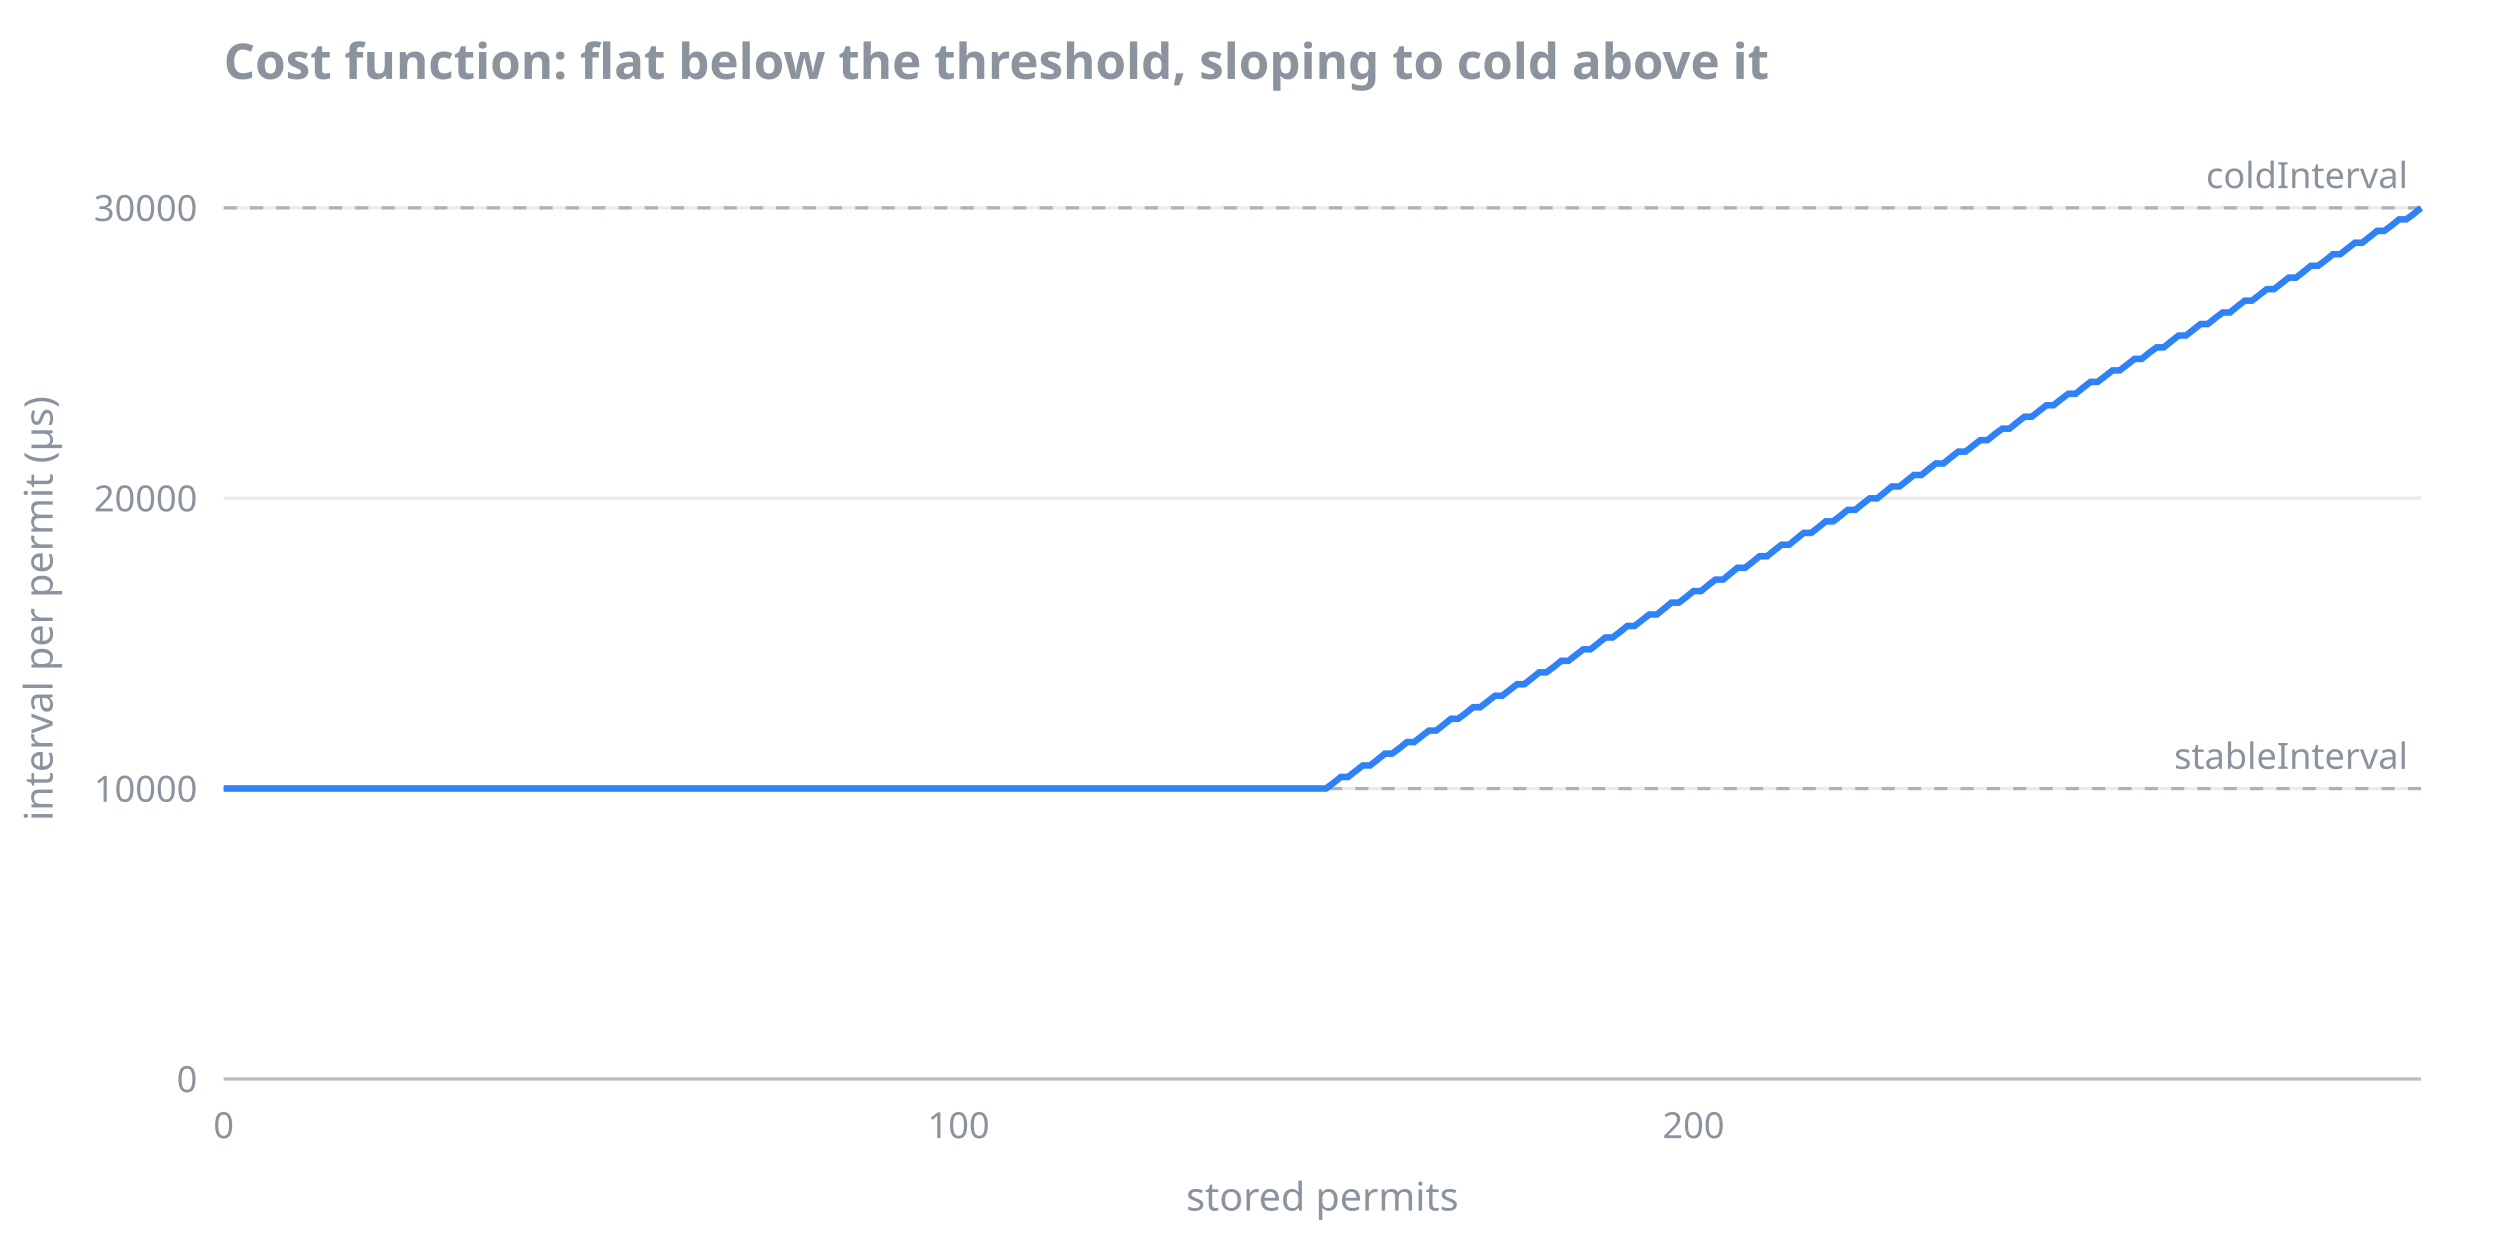
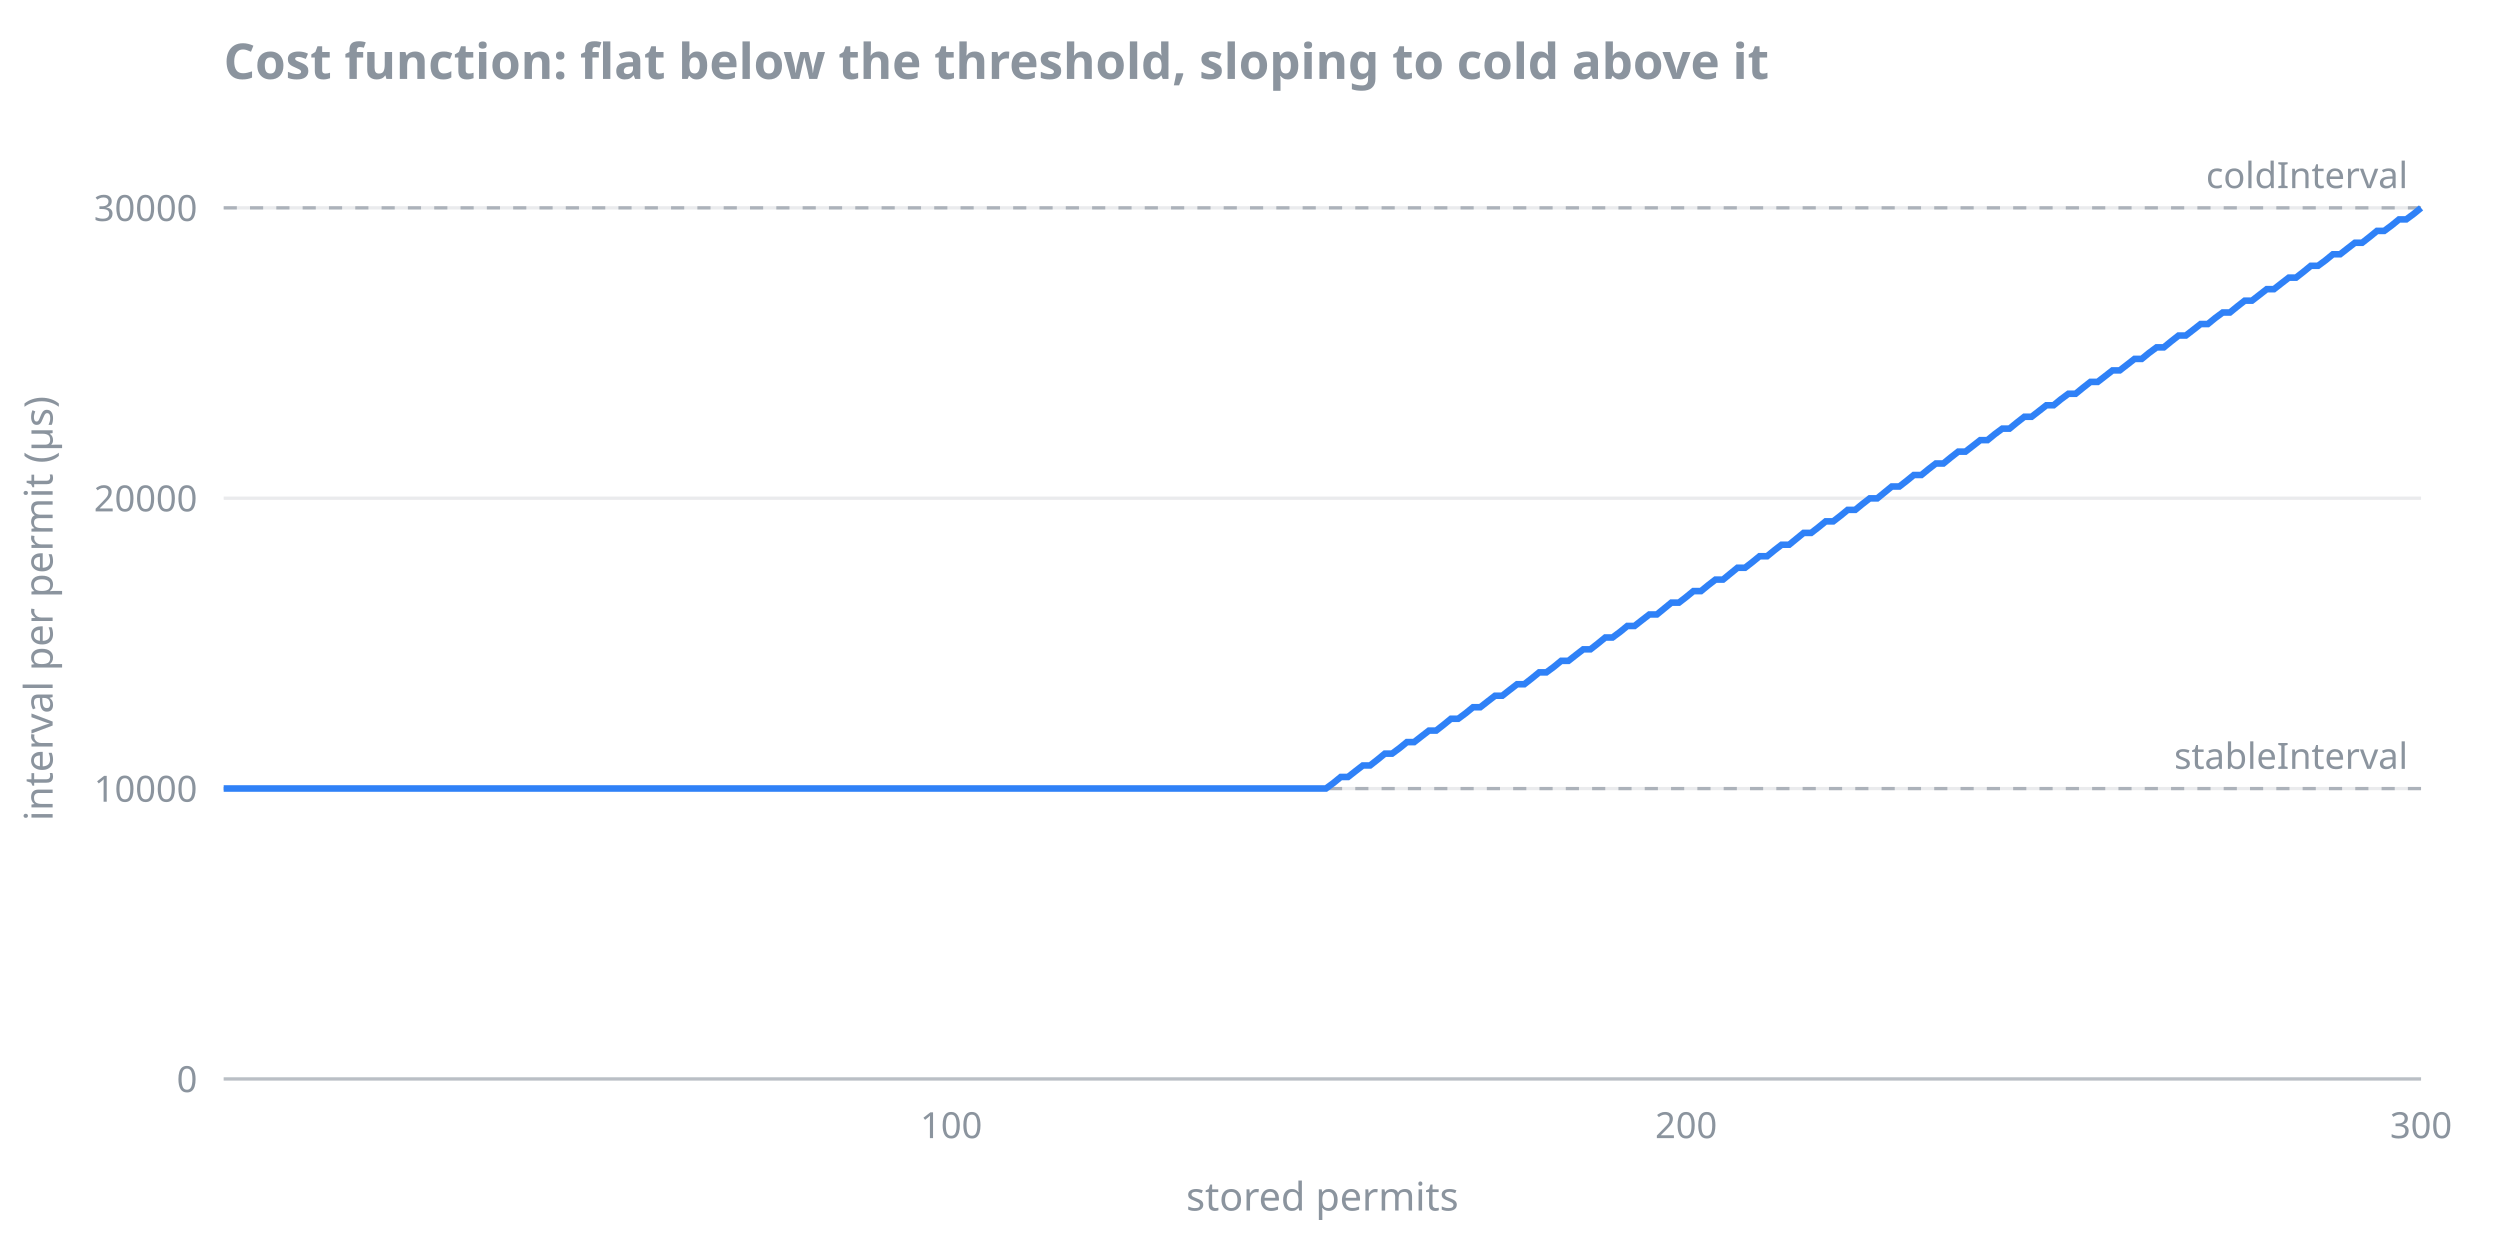
<svg xmlns="http://www.w3.org/2000/svg" viewBox="0 0 760 380" width="760" height="380" font-family="system-ui, sans-serif">
  <text x="68" y="24" font-size="15" font-weight="600" fill="#8b949e">Cost function: flat below the threshold, sloping to cold above it</text>
  <line x1="68" y1="328" x2="736" y2="328" stroke="#8b949e" stroke-opacity="0.18" />
  <text x="60" y="332" font-size="11" fill="#8b949e" text-anchor="end">0</text>
  <line x1="68" y1="239.728" x2="736" y2="239.728" stroke="#8b949e" stroke-opacity="0.18" />
  <text x="60" y="243.728" font-size="11" fill="#8b949e" text-anchor="end">10000</text>
  <line x1="68" y1="151.457" x2="736" y2="151.457" stroke="#8b949e" stroke-opacity="0.18" />
  <text x="60" y="155.457" font-size="11" fill="#8b949e" text-anchor="end">20000</text>
  <line x1="68" y1="63.185" x2="736" y2="63.185" stroke="#8b949e" stroke-opacity="0.18" />
  <text x="60" y="67.185" font-size="11" fill="#8b949e" text-anchor="end">30000</text>
-   <text x="68" y="346" font-size="11" fill="#8b949e" text-anchor="middle">0</text>
-   <text x="291.411" y="346" font-size="11" fill="#8b949e" text-anchor="middle">100</text>
-   <text x="514.823" y="346" font-size="11" fill="#8b949e" text-anchor="middle">200</text>
+   <text x="289.177" y="346" font-size="11" fill="#8b949e" text-anchor="middle">100</text>
+   <text x="512.589" y="346" font-size="11" fill="#8b949e" text-anchor="middle">200</text>
+   <text x="736" y="346" font-size="11" fill="#8b949e" text-anchor="middle">300</text>
  <line x1="68" y1="328" x2="736" y2="328" stroke="#8b949e" stroke-opacity="0.5" />
  <text x="402" y="368" font-size="12" fill="#8b949e" text-anchor="middle">stored permits</text>
  <text x="16" y="185" font-size="12" fill="#8b949e" text-anchor="middle" transform="rotate(-90 16 185)">interval per permit (µs)</text>
  <line x1="68" y1="63.185" x2="736" y2="63.185" stroke="#8b949e" stroke-dasharray="4 4" stroke-opacity="0.65" />
  <text x="732" y="57.185" font-size="11" fill="#8b949e" text-anchor="end">coldInterval</text>
  <line x1="68" y1="239.728" x2="736" y2="239.728" stroke="#8b949e" stroke-dasharray="4 4" stroke-opacity="0.65" />
  <text x="732" y="233.728" font-size="11" fill="#8b949e" text-anchor="end">stableInterval</text>
  <path d="M68.0 239.7 L68.0 239.7 L68.0 239.7 L68.0 239.7 L68.0 239.7 L68.0 239.7 L68.0 239.7 L68.0 239.7 L68.0 239.7 L68.0 239.7 L68.0 239.7 L68.0 239.7 L68.0 239.7 L68.0 239.7 L68.0 239.7 L68.0 239.7 L68.0 239.7 L68.0 239.7 L68.0 239.7 L68.0 239.7 L70.2 239.7 L72.5 239.7 L74.7 239.7 L76.9 239.7 L79.2 239.7 L81.4 239.7 L83.6 239.7 L85.9 239.7 L88.1 239.7 L90.3 239.7 L92.6 239.7 L94.8 239.7 L97.0 239.7 L99.3 239.7 L101.5 239.7 L103.7 239.7 L106.0 239.7 L108.2 239.7 L110.4 239.7 L112.7 239.7 L114.9 239.7 L117.2 239.7 L119.4 239.7 L121.6 239.7 L123.9 239.7 L126.1 239.7 L128.3 239.7 L130.6 239.7 L132.8 239.7 L135.0 239.7 L137.3 239.7 L139.5 239.7 L141.7 239.7 L144.0 239.7 L146.2 239.7 L148.4 239.7 L150.7 239.7 L152.9 239.7 L155.1 239.7 L157.4 239.7 L159.6 239.7 L161.8 239.7 L164.1 239.7 L166.3 239.7 L168.5 239.7 L170.8 239.7 L173.0 239.7 L175.2 239.7 L177.5 239.7 L179.7 239.7 L181.9 239.7 L184.2 239.7 L186.4 239.7 L188.6 239.7 L190.9 239.7 L193.1 239.7 L195.3 239.7 L197.6 239.7 L199.8 239.7 L202.0 239.7 L204.3 239.7 L206.5 239.7 L208.7 239.7 L211.0 239.7 L213.2 239.7 L215.5 239.7 L217.7 239.7 L219.9 239.7 L222.2 239.7 L224.4 239.7 L226.6 239.7 L228.9 239.7 L231.1 239.7 L233.3 239.7 L235.6 239.7 L237.8 239.7 L240.0 239.7 L242.3 239.7 L244.5 239.7 L246.7 239.7 L249.0 239.7 L251.2 239.7 L253.4 239.7 L255.7 239.7 L257.9 239.7 L260.1 239.7 L262.4 239.7 L264.6 239.7 L266.8 239.7 L269.1 239.7 L271.3 239.7 L273.5 239.7 L275.8 239.7 L278.0 239.7 L280.2 239.7 L282.5 239.7 L284.7 239.7 L286.9 239.7 L289.2 239.7 L291.4 239.7 L293.6 239.7 L295.9 239.7 L298.1 239.7 L300.3 239.7 L302.6 239.7 L304.8 239.7 L307.1 239.7 L309.3 239.7 L311.5 239.7 L313.8 239.7 L316.0 239.7 L318.2 239.7 L320.5 239.7 L322.7 239.7 L324.9 239.7 L327.2 239.7 L329.4 239.7 L331.6 239.7 L333.9 239.7 L336.1 239.7 L338.3 239.7 L340.6 239.7 L342.8 239.7 L345.0 239.7 L347.3 239.7 L349.5 239.7 L351.7 239.7 L354.0 239.7 L356.2 239.7 L358.4 239.7 L360.7 239.7 L362.9 239.7 L365.1 239.7 L367.4 239.7 L369.6 239.7 L371.8 239.7 L374.1 239.7 L376.3 239.7 L378.5 239.7 L380.8 239.7 L383.0 239.7 L385.2 239.7 L387.5 239.7 L389.7 239.7 L391.9 239.7 L394.2 239.7 L396.4 239.7 L398.6 239.7 L400.9 239.7 L403.1 239.7 L405.4 238.0 L407.6 236.2 L409.8 236.2 L412.1 234.4 L414.3 232.7 L416.5 232.7 L418.8 230.9 L421.0 229.1 L423.2 229.1 L425.5 227.4 L427.7 225.6 L429.9 225.6 L432.2 223.8 L434.4 222.1 L436.6 222.1 L438.9 220.3 L441.1 218.5 L443.3 218.5 L445.6 216.8 L447.8 215.0 L450.0 215.0 L452.3 213.2 L454.5 211.5 L456.7 211.5 L459.0 209.7 L461.2 208.0 L463.4 208.0 L465.7 206.2 L467.9 204.4 L470.1 204.4 L472.4 202.7 L474.6 200.9 L476.8 200.9 L479.1 199.1 L481.3 197.4 L483.5 197.4 L485.8 195.6 L488.0 193.8 L490.2 193.8 L492.5 192.1 L494.7 190.3 L496.9 190.3 L499.2 188.5 L501.4 186.8 L503.7 186.8 L505.9 185.0 L508.1 183.2 L510.4 183.2 L512.6 181.5 L514.8 179.7 L517.1 179.7 L519.3 177.9 L521.5 176.2 L523.8 176.2 L526.0 174.4 L528.2 172.6 L530.5 172.6 L532.7 170.9 L534.9 169.1 L537.2 169.1 L539.4 167.3 L541.6 165.6 L543.9 165.6 L546.1 163.8 L548.3 162.0 L550.6 162.0 L552.8 160.3 L555.0 158.5 L557.3 158.5 L559.5 156.8 L561.7 155.0 L564.0 155.0 L566.2 153.2 L568.4 151.5 L570.7 151.5 L572.9 149.7 L575.1 147.9 L577.4 147.9 L579.6 146.2 L581.8 144.4 L584.1 144.4 L586.3 142.6 L588.5 140.9 L590.8 140.9 L593.0 139.1 L595.3 137.3 L597.5 137.3 L599.7 135.6 L602.0 133.8 L604.2 133.8 L606.4 132.0 L608.7 130.3 L610.9 130.3 L613.1 128.5 L615.4 126.7 L617.6 126.7 L619.8 125.0 L622.1 123.2 L624.3 123.2 L626.5 121.4 L628.8 119.7 L631.0 119.7 L633.2 117.9 L635.5 116.1 L637.7 116.1 L639.9 114.4 L642.2 112.6 L644.4 112.6 L646.6 110.9 L648.9 109.1 L651.1 109.1 L653.3 107.3 L655.6 105.6 L657.8 105.6 L660.0 103.8 L662.3 102.0 L664.5 102.0 L666.7 100.3 L669.0 98.5 L671.2 98.5 L673.4 96.7 L675.7 95.0 L677.9 95.0 L680.1 93.2 L682.4 91.4 L684.6 91.4 L686.8 89.7 L689.1 87.9 L691.3 87.9 L693.6 86.1 L695.8 84.4 L698.0 84.4 L700.3 82.6 L702.5 80.8 L704.7 80.8 L707.0 79.1 L709.2 77.3 L711.4 77.3 L713.7 75.5 L715.9 73.8 L718.1 73.8 L720.4 72.0 L722.6 70.2 L724.8 70.2 L727.1 68.5 L729.3 66.7 L731.5 66.7 L733.8 65.0 L736.0 63.2" fill="none" stroke="#2f81f7" stroke-width="2" />
</svg>
